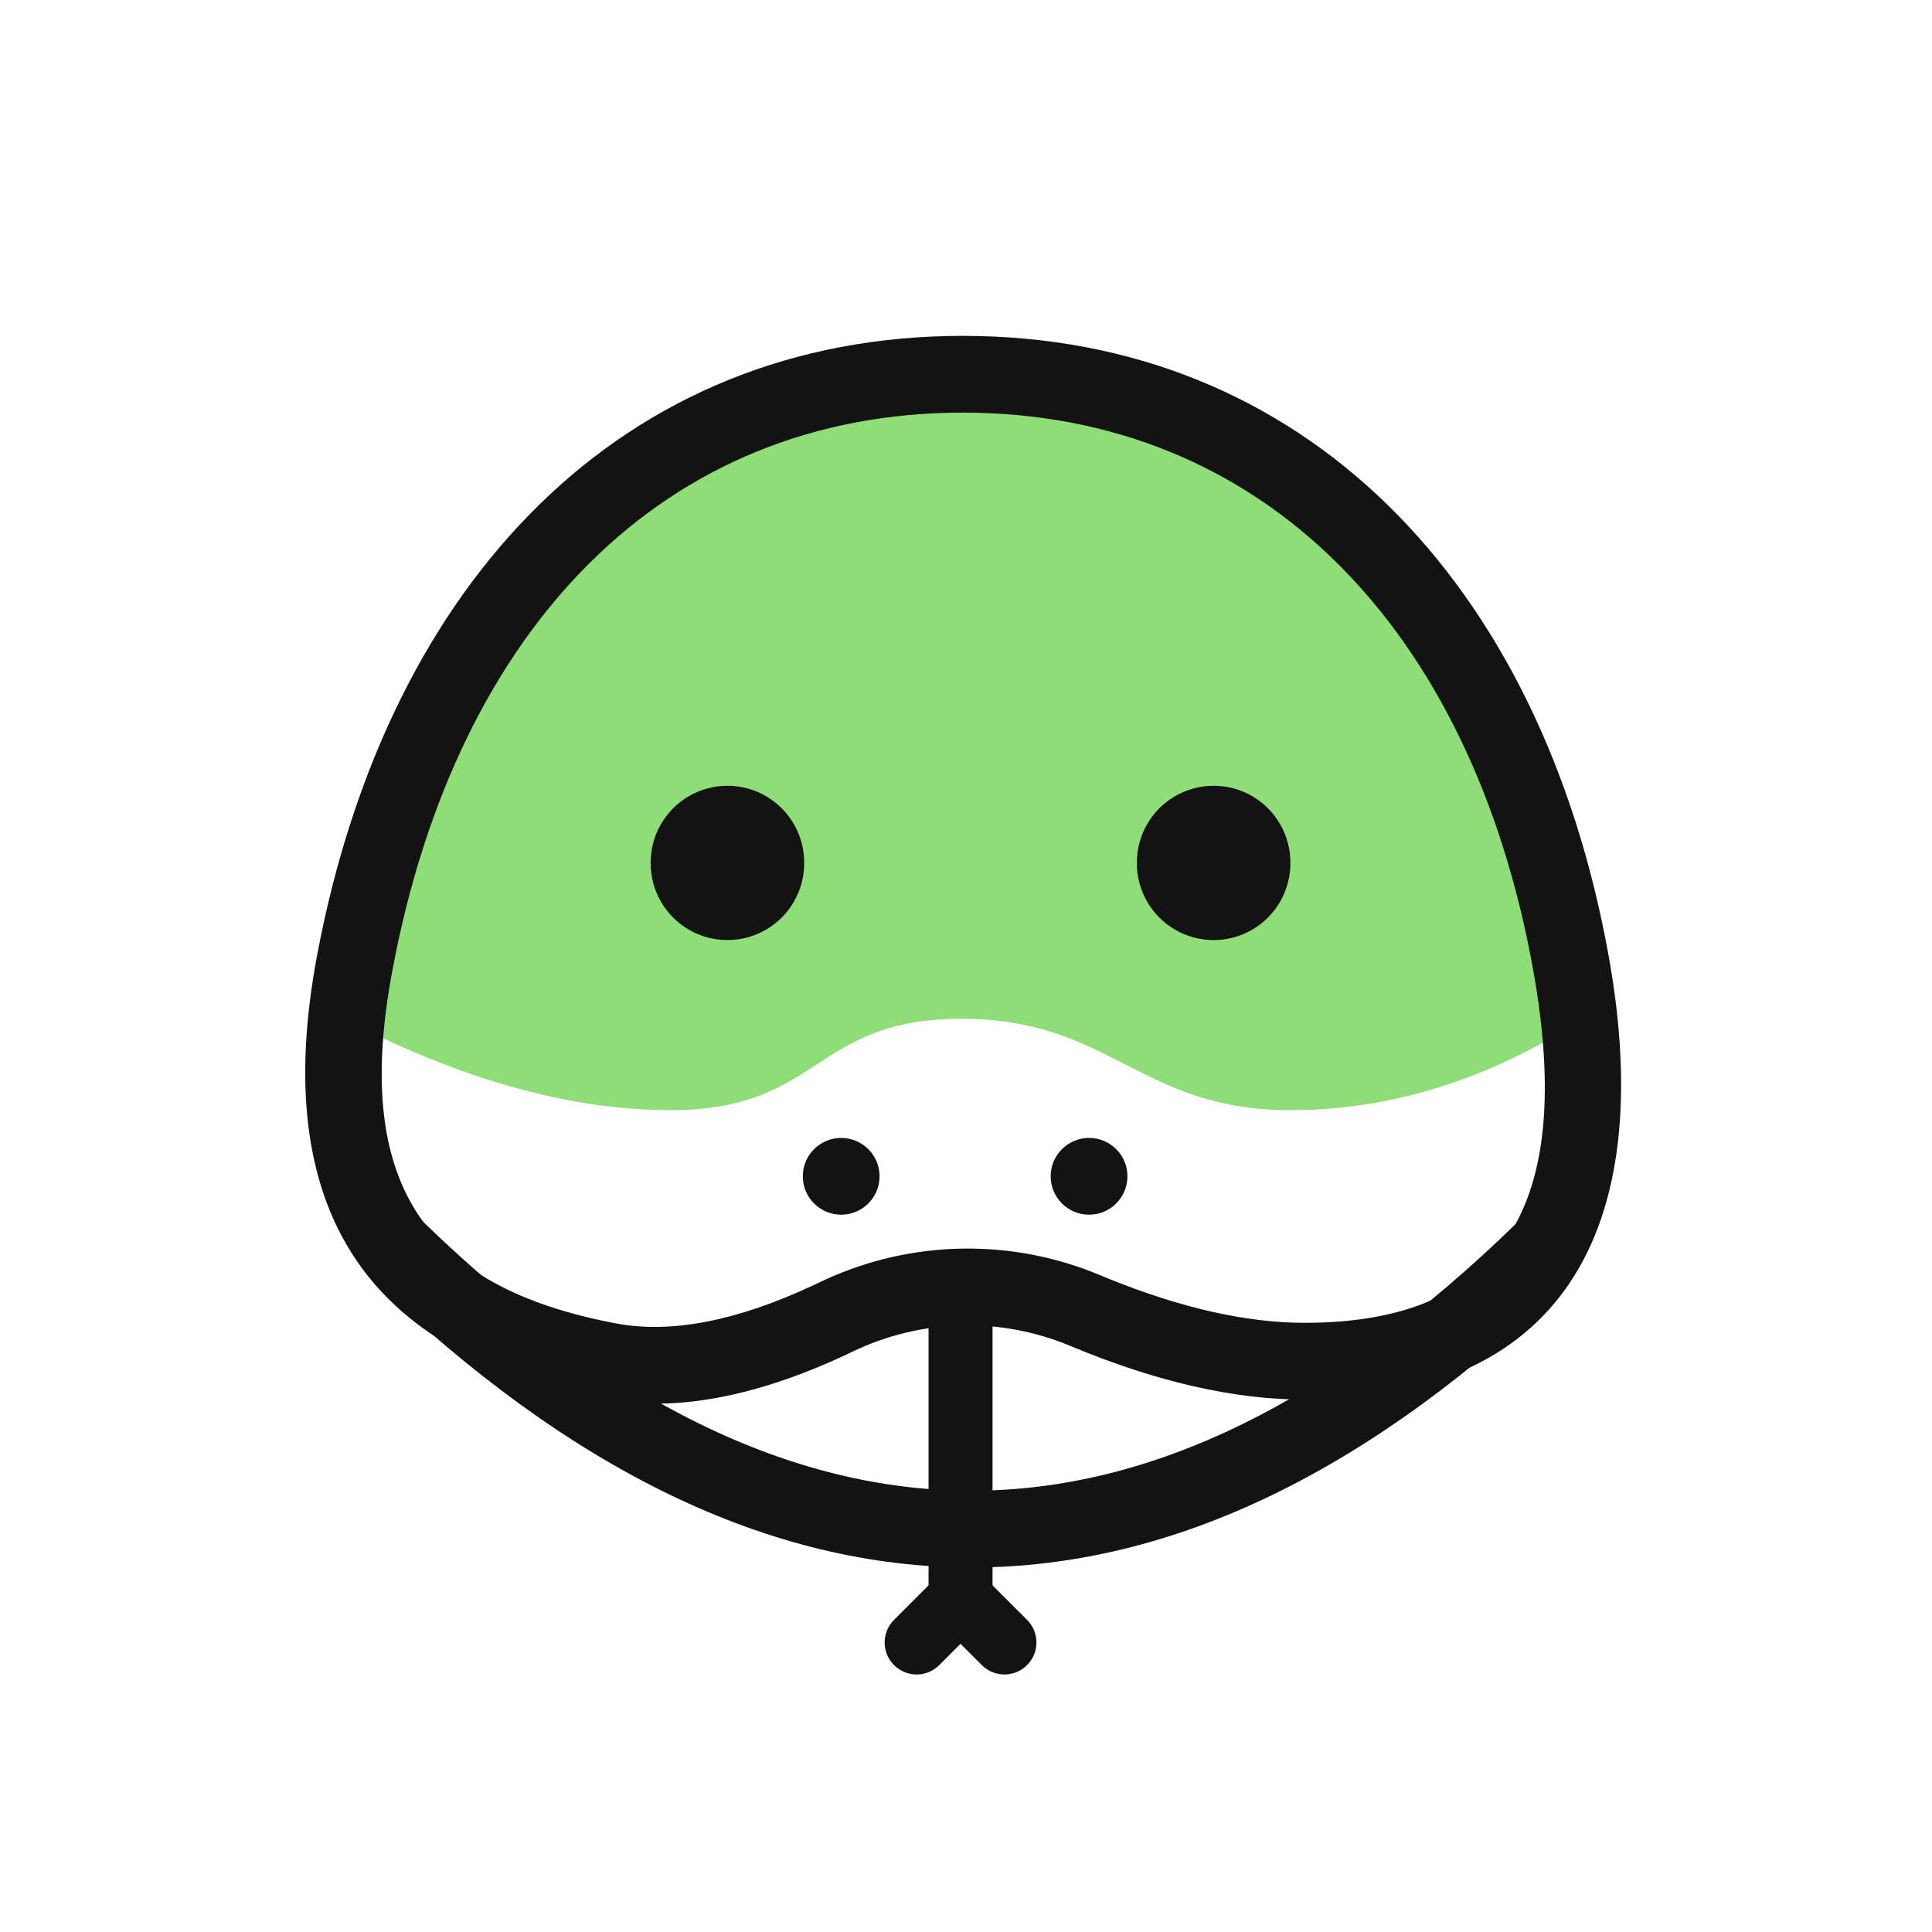
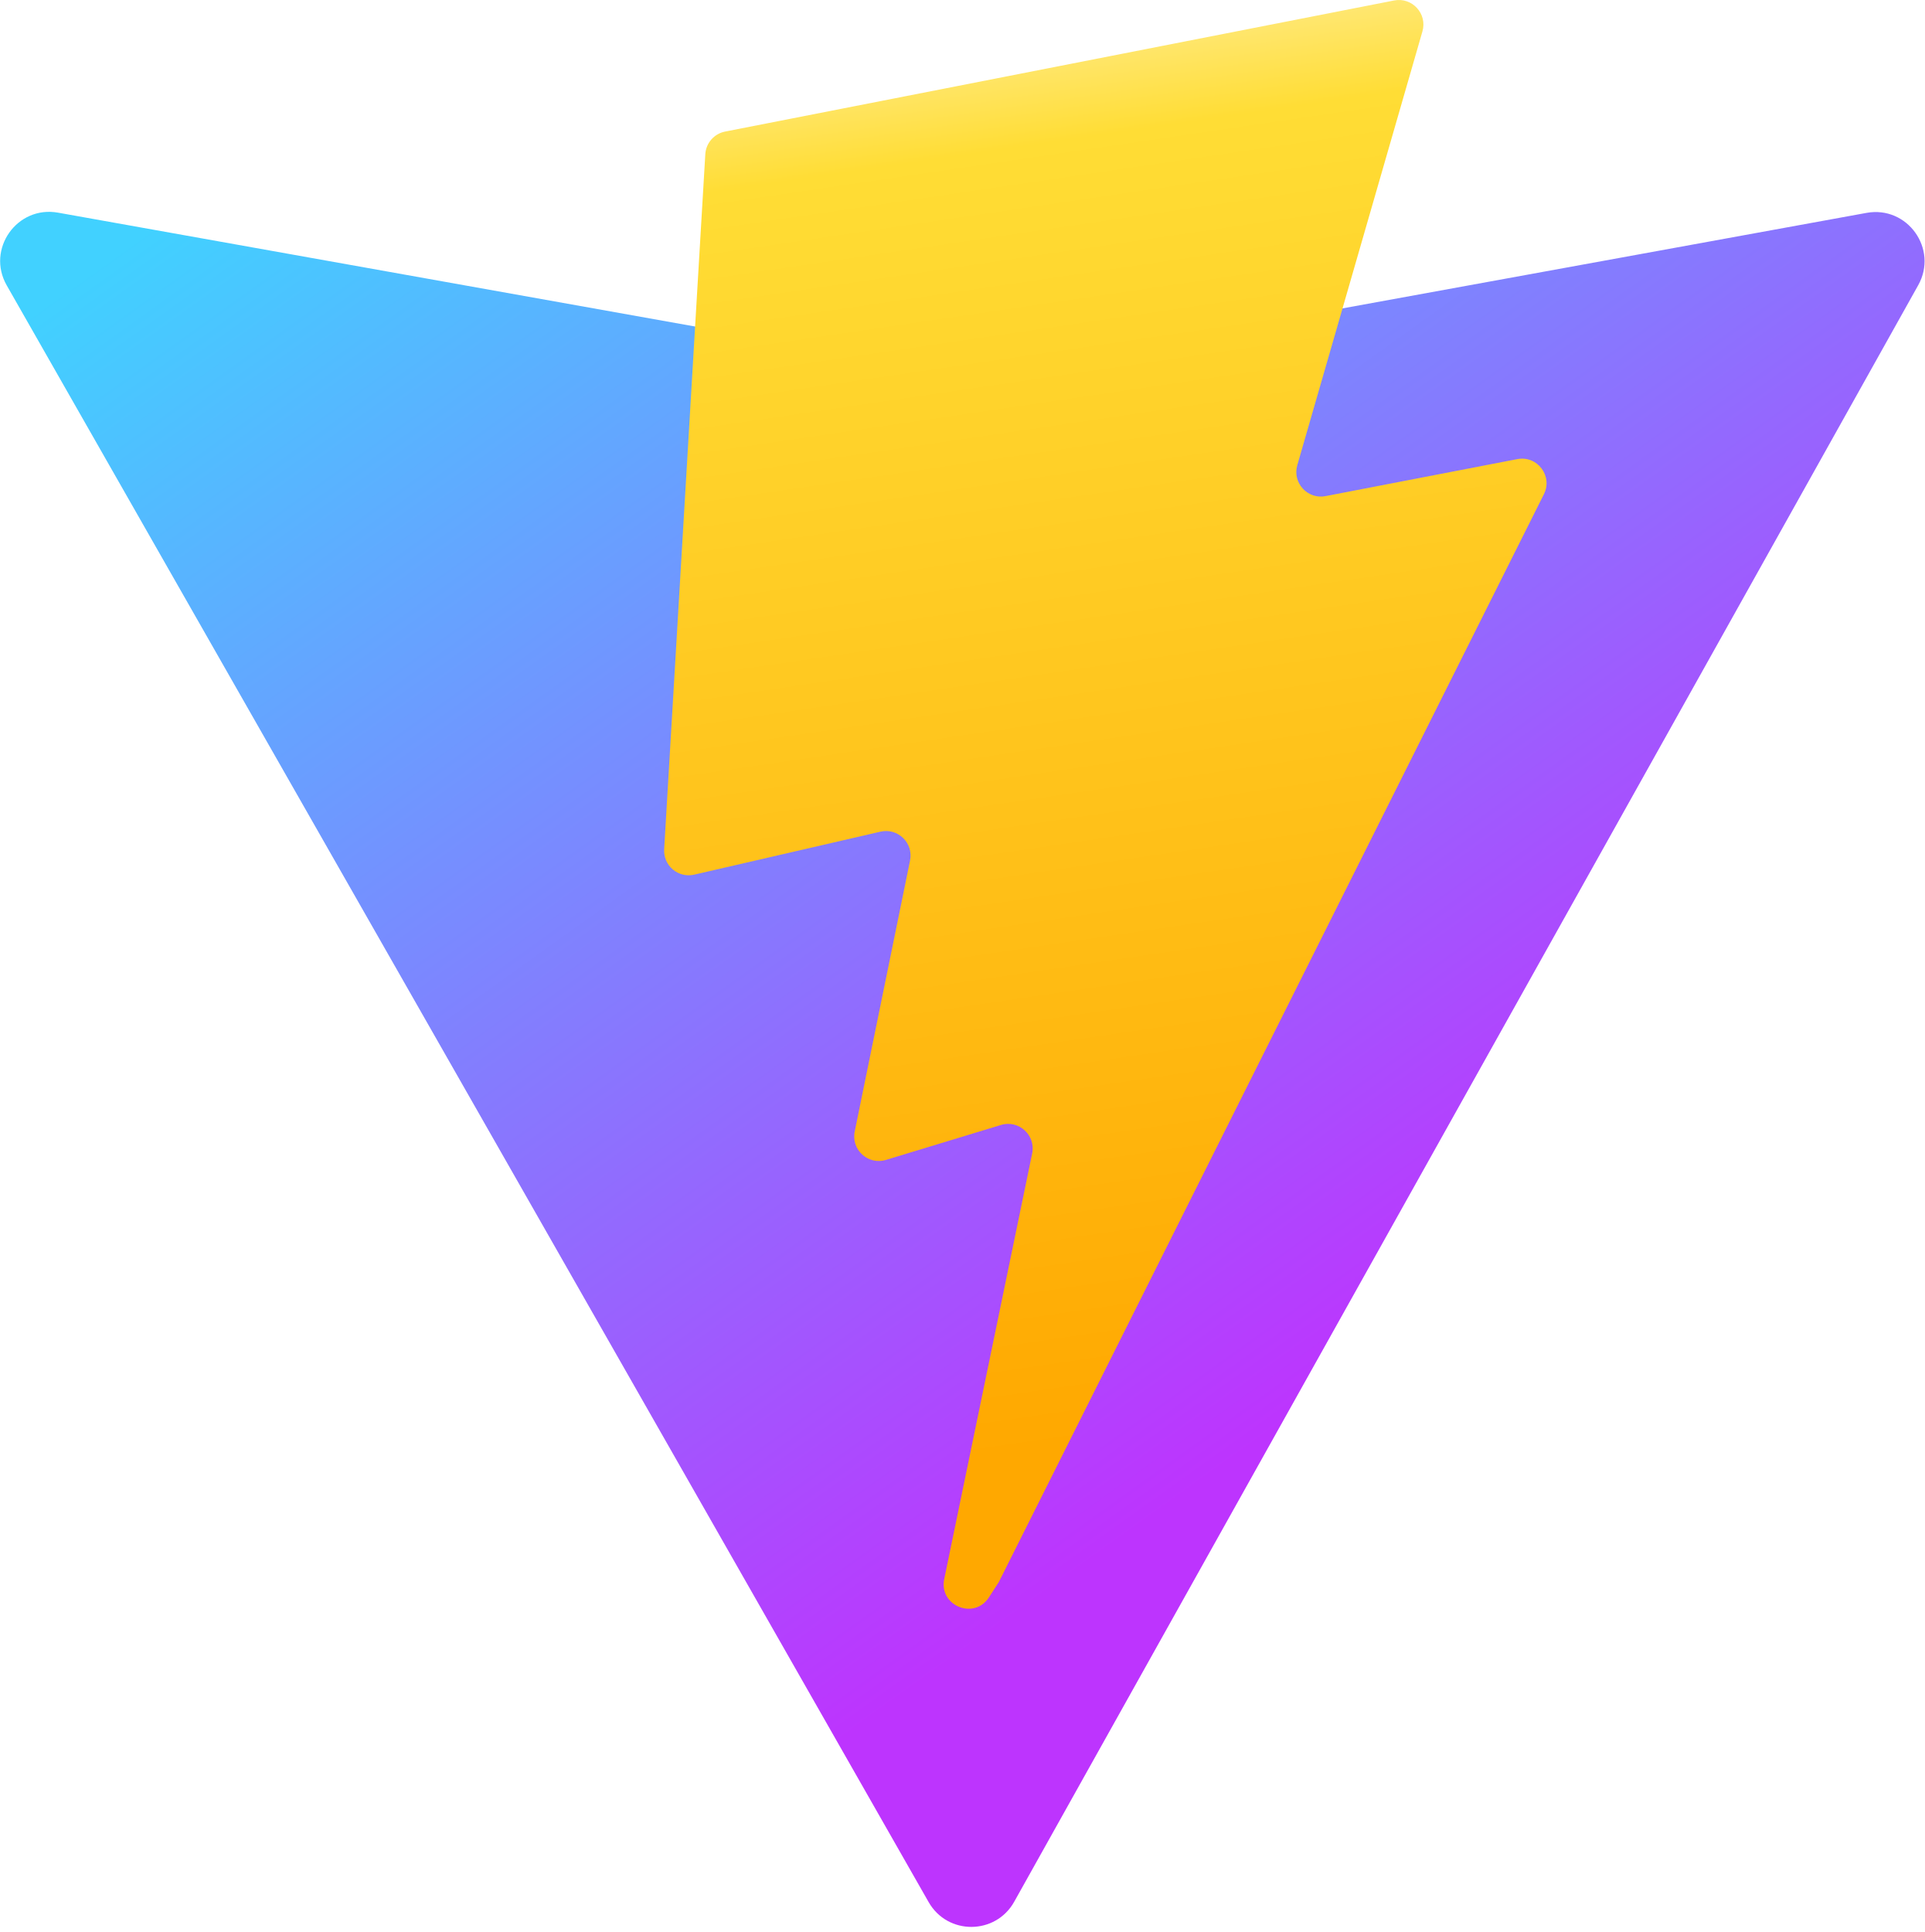
- <svg xmlns="http://www.w3.org/2000/svg" t="1683533001675" class="icon" viewBox="0 0 1024 1024" version="1.1" p-id="3409" width="200" height="200">
-   <path d="M182.069 539.96c62.288 32.3 120.1 48.447 173.422 48.447 79.987 0 75.078-48.447 154.129-48.447 79.051 0 94.33 48.447 174.317 48.447 53.329 0 105.004-16.147 155.024-48.447-45.354-216.396-153.532-327.226-324.547-332.474-171.001-5.249-281.783 105.574-332.346 332.474z" fill="#8FDD77" p-id="3410" />
-   <path d="M804.03 648.083a20.344 20.344 0 1 1 28.401 29.133C727.82 779.189 621.907 830.796 514.95 830.796c-106.944 0-213.182-51.593-318.498-153.532a20.344 20.344 0 1 1 28.299-29.228c98.29 95.13 194.947 142.072 290.199 142.072 95.225 0 191.508-46.921 289.08-142.024z" fill="#131313" p-id="3411" />
-   <path d="M510.311 178.013c-179.464 0-304.765 128.766-342.294 328.602-25.213 134.259 26.19 211.276 151.125 234.842 37.922 7.154 80.93-0.861 128.963-23.281l3.825-1.811a140.776 140.776 0 0 1 115.292-3.025c45.219 18.907 86.606 28.469 124.223 28.469 133.561 0 187.812-87.142 161.195-235.045-35.874-199.273-162.321-328.751-342.328-328.751z m0 40.689c158.388 0 269.631 113.922 302.277 295.271 22.542 125.226-16.011 187.148-121.144 187.148-30.639 0-65.394-7.778-104.197-23.532l-4.333-1.79a181.404 181.404 0 0 0-145.51 2.441l-6.605 3.119c-40.804 19.036-75.525 25.505-104.116 20.114-102.671-19.368-139.779-74.969-118.675-187.351C242.207 332.02 352.466 218.702 510.311 218.702z" fill="#131313" p-id="3412" />
-   <path d="M577.224 623.467m-20.344 0a20.344 20.344 0 1 0 40.689 0 20.344 20.344 0 1 0-40.689 0Z" fill="#131313" p-id="3413" />
-   <path d="M445.847 623.467m-20.344 0a20.344 20.344 0 1 0 40.689 0 20.344 20.344 0 1 0-40.689 0Z" fill="#131313" p-id="3414" />
-   <path d="M643.248 457.369m-40.689 0a40.689 40.689 0 1 0 81.377 0 40.689 40.689 0 1 0-81.377 0Z" fill="#131313" p-id="3415" />
-   <path d="M385.553 457.369m-40.689 0a40.689 40.689 0 1 0 81.377 0 40.689 40.689 0 1 0-81.377 0Z" fill="#131313" p-id="3416" />
-   <path d="M497.121 835.299a16.954 16.954 0 0 1 23.091-0.827l0.882 0.827 23.226 23.22a16.954 16.954 0 0 1-23.091 24.807l-0.882-0.827-23.226-23.226a16.954 16.954 0 0 1 0-23.972z" fill="#131313" p-id="3417" />
-   <path d="M521.101 835.299a16.954 16.954 0 0 0-23.091-0.827l-0.888 0.827-23.226 23.22a16.954 16.954 0 0 0 23.091 24.807l0.882-0.827 23.233-23.226a16.954 16.954 0 0 0 0-23.972z" fill="#131313" p-id="3418" />
-   <path d="M509.111 682.527a16.954 16.954 0 0 1 16.913 15.841l0.041 1.112v147.802a16.954 16.954 0 0 1-33.873 1.119l-0.034-1.119v-147.802a16.954 16.954 0 0 1 16.954-16.954z" fill="#131313" p-id="3419" />
+ <svg xmlns="http://www.w3.org/2000/svg" aria-hidden="true" role="img" class="iconify iconify--logos" width="31.88" height="32" preserveAspectRatio="xMidYMid meet" viewBox="0 0 256 257">
+   <defs>
+     <linearGradient id="IconifyId1813088fe1fbc01fb466" x1="-.828%" x2="57.636%" y1="7.652%" y2="78.411%">
+       <stop offset="0%" stop-color="#41D1FF" />
+       <stop offset="100%" stop-color="#BD34FE" />
+     </linearGradient>
+     <linearGradient id="IconifyId1813088fe1fbc01fb467" x1="43.376%" x2="50.316%" y1="2.242%" y2="89.03%">
+       <stop offset="0%" stop-color="#FFEA83" />
+       <stop offset="8.333%" stop-color="#FFDD35" />
+       <stop offset="100%" stop-color="#FFA800" />
+     </linearGradient>
+   </defs>
+   <path fill="url(#IconifyId1813088fe1fbc01fb466)" d="M255.153 37.938L134.897 252.976c-2.483 4.44-8.862 4.466-11.382.048L.875 37.958c-2.746-4.814 1.371-10.646 6.827-9.67l120.385 21.517a6.537 6.537 0 0 0 2.322-.004l117.867-21.483c5.438-.991 9.574 4.796 6.877 9.62Z" />
+   <path fill="url(#IconifyId1813088fe1fbc01fb467)" d="M185.432.063L96.44 17.501a3.268 3.268 0 0 0-2.634 3.014l-5.474 92.456a3.268 3.268 0 0 0 3.997 3.378l24.777-5.718c2.318-.535 4.413 1.507 3.936 3.838l-7.361 36.047c-.495 2.426 1.782 4.5 4.151 3.78l15.304-4.649c2.372-.72 4.652 1.36 4.15 3.788l-11.698 56.621c-.732 3.542 3.979 5.473 5.943 2.437l1.313-2.028l72.516-144.72c1.215-2.423-.88-5.186-3.54-4.672l-25.505 4.922c-2.396.462-4.435-1.77-3.759-4.114l16.646-57.705c.677-2.35-1.37-4.583-3.769-4.113Z" />
</svg>
